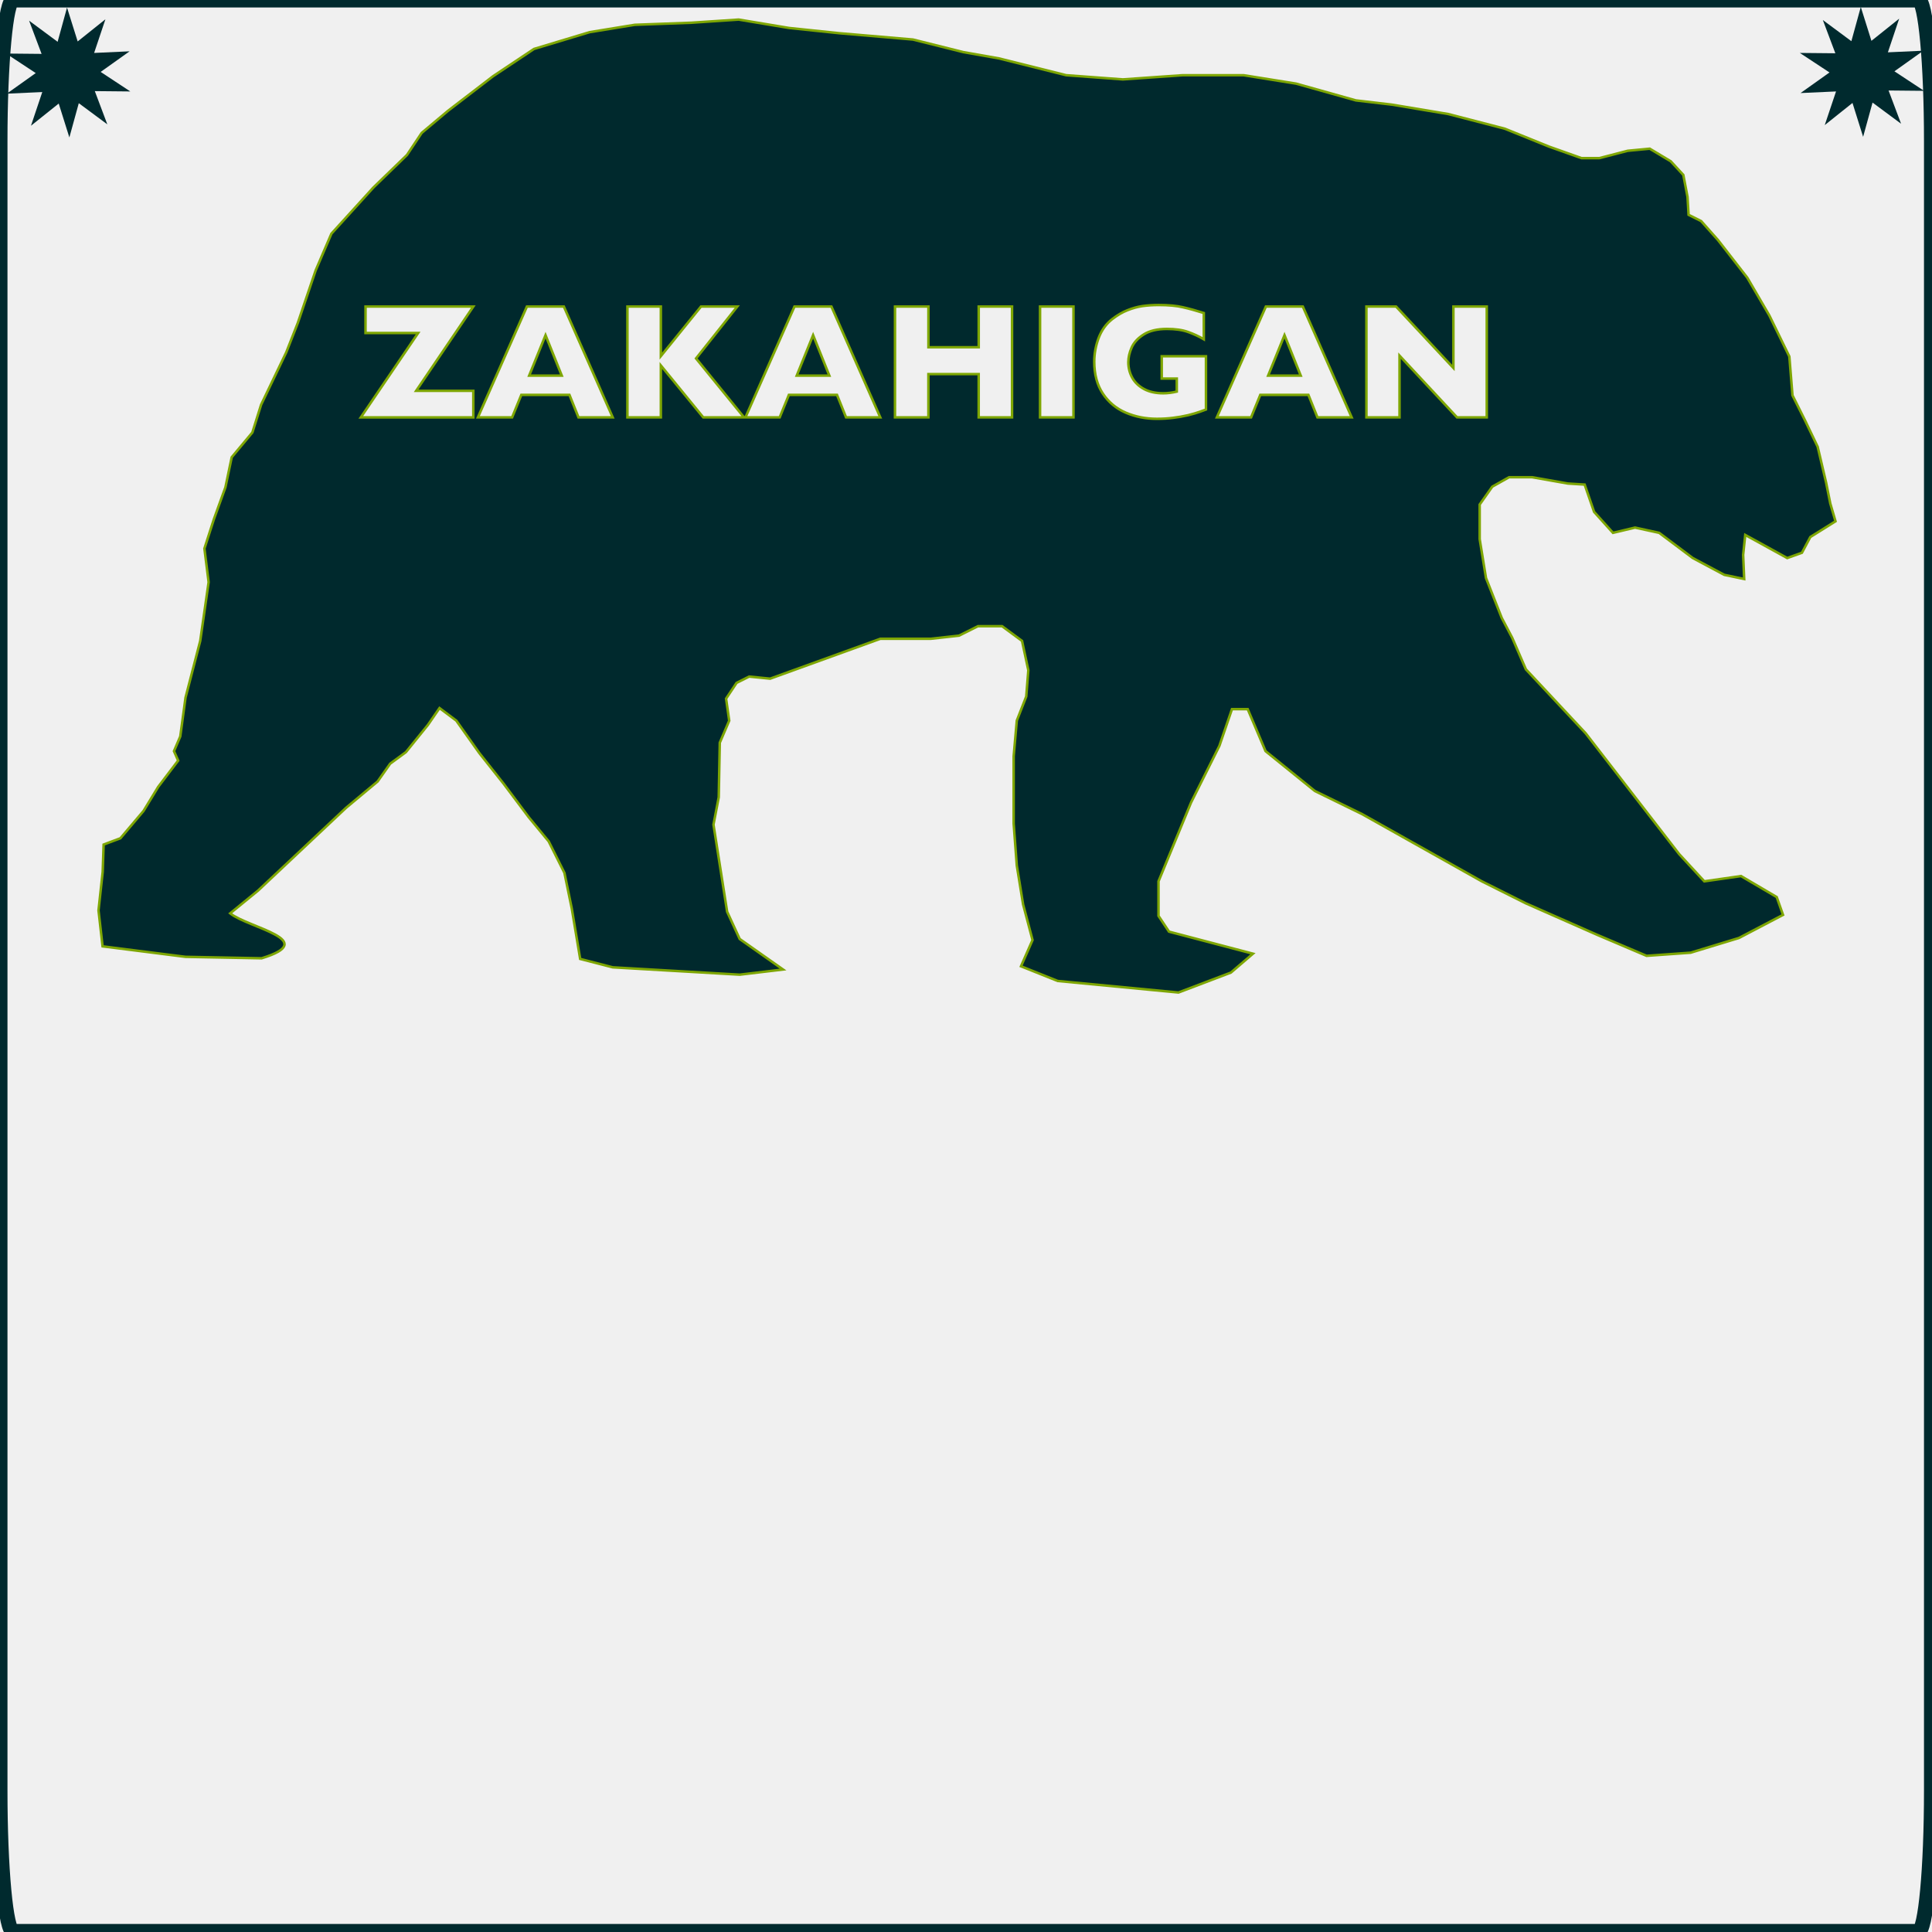
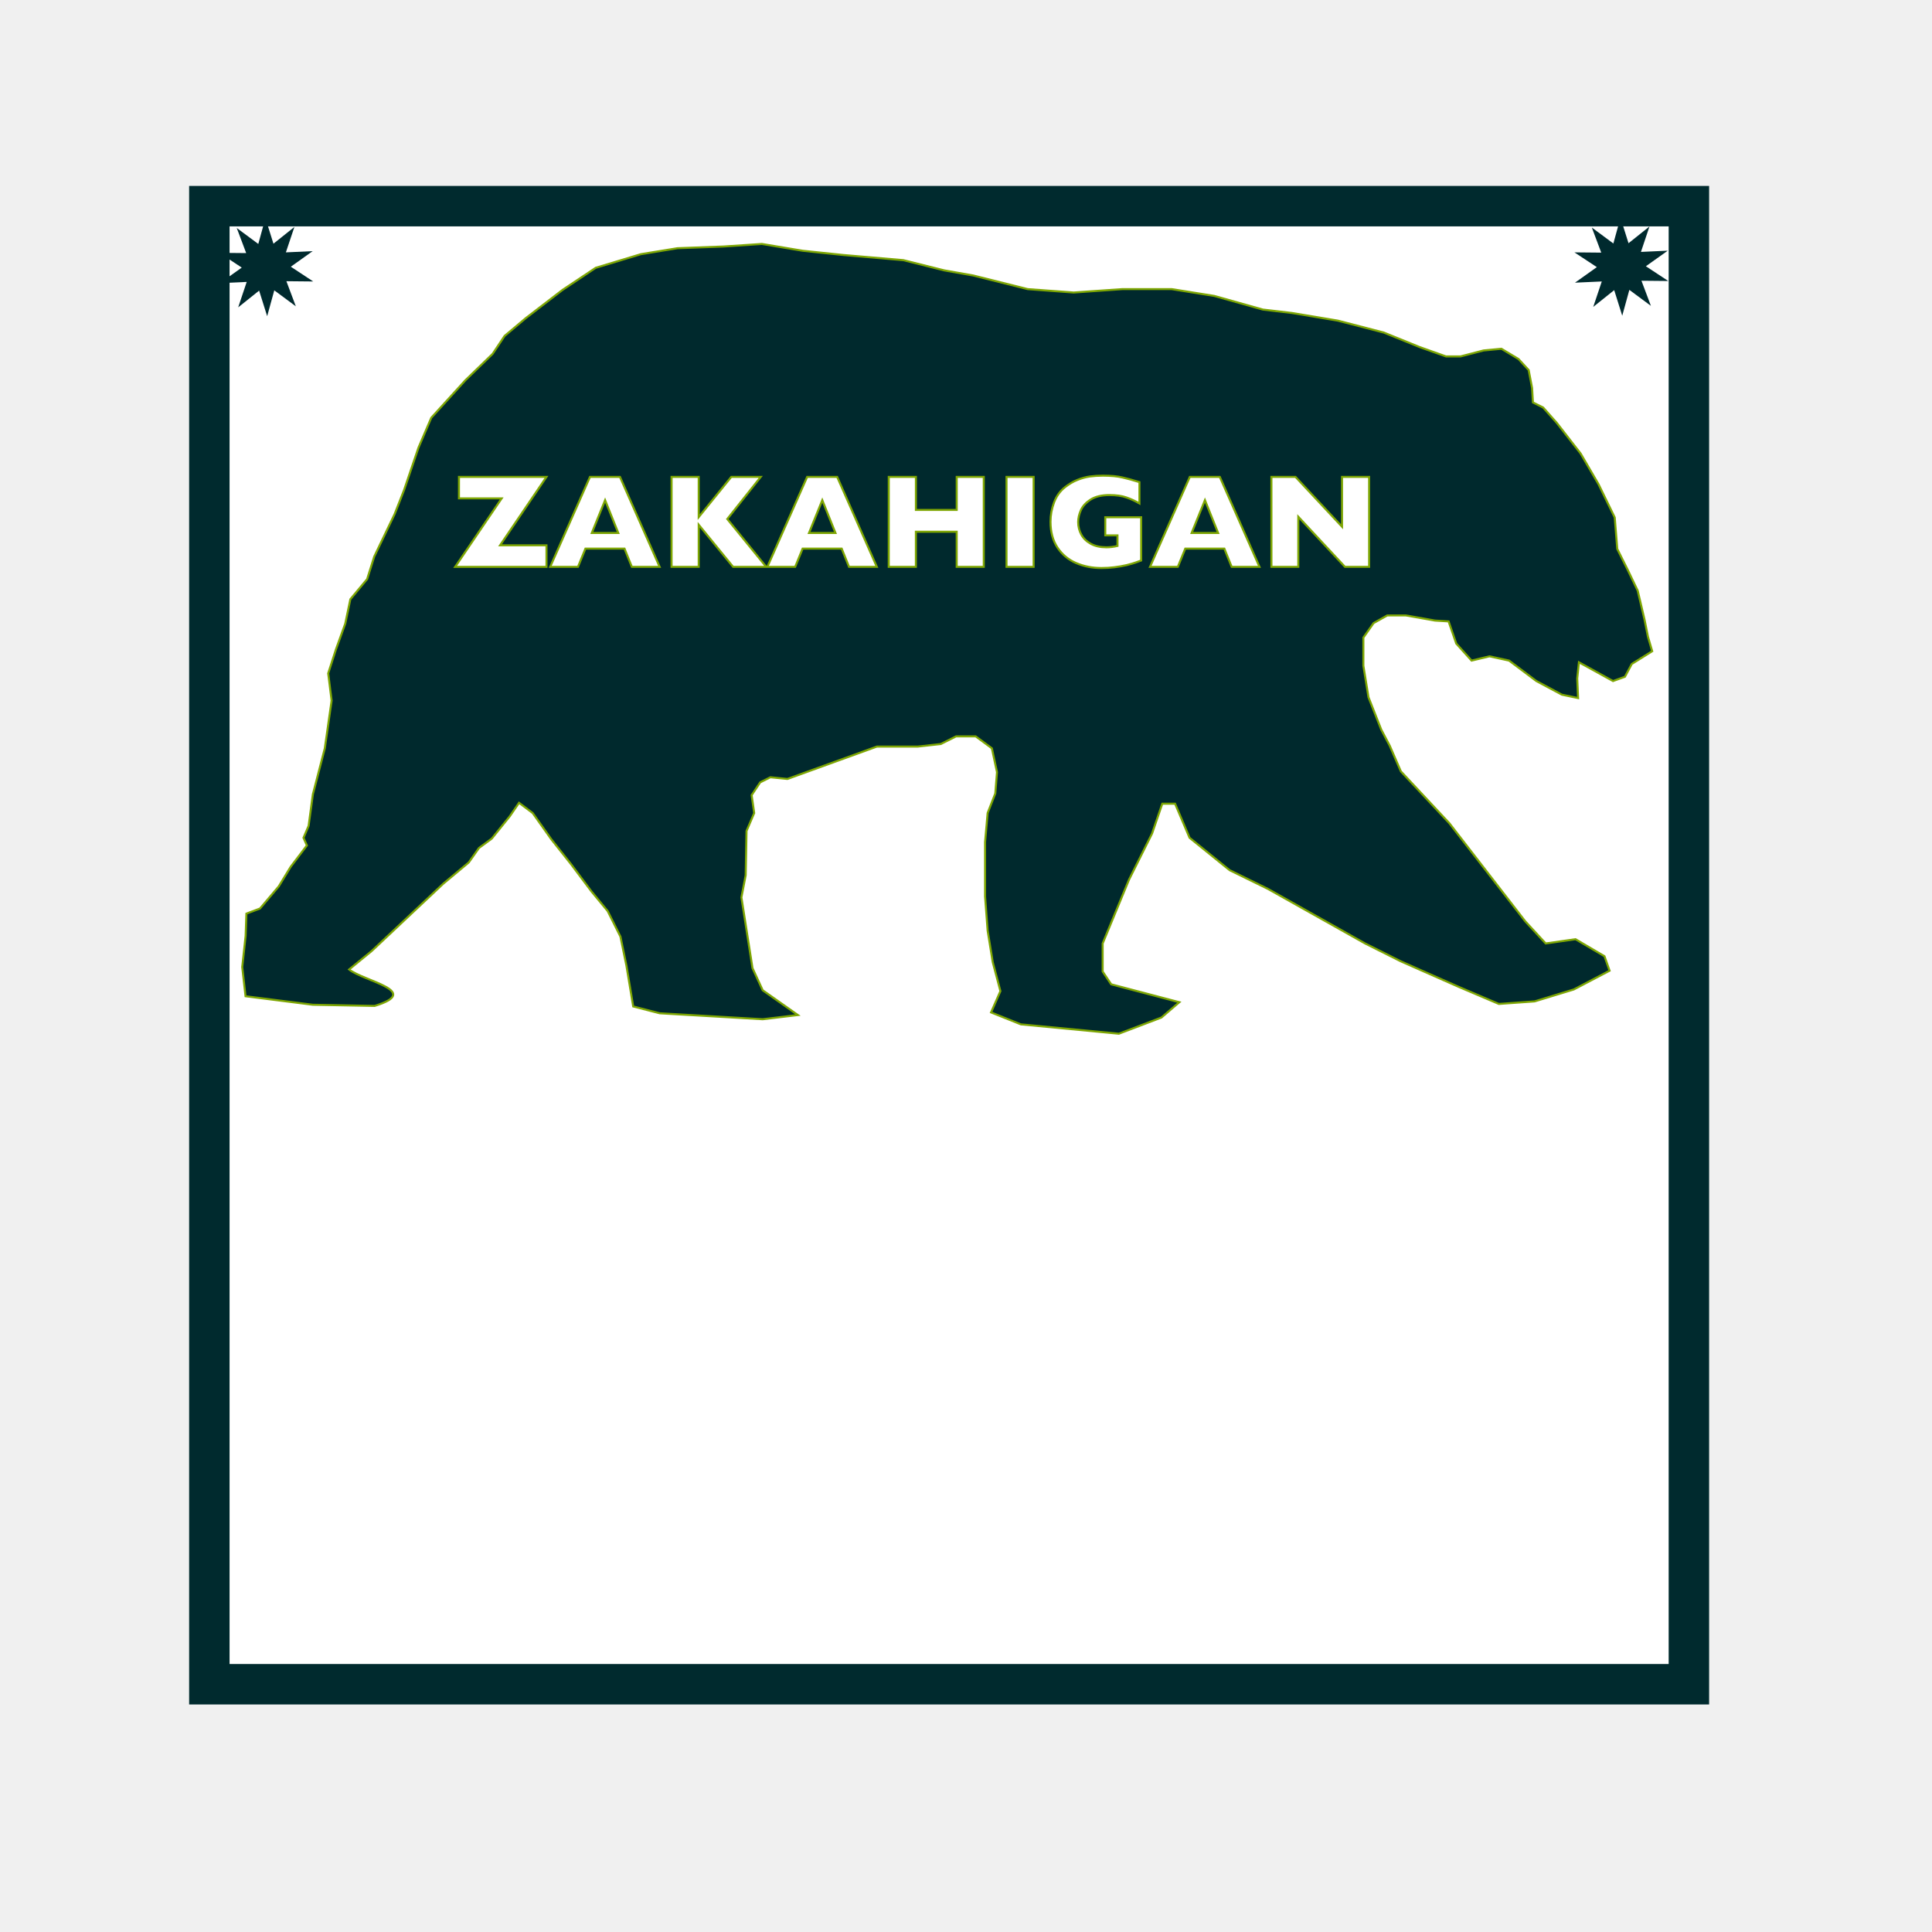
- <svg xmlns="http://www.w3.org/2000/svg" width="3.56in" height="3.56in" version="1.1" viewBox="0 0 90.424 90.424" xml:space="preserve" id="svg5">
+ <svg xmlns="http://www.w3.org/2000/svg" width="9.055mm" height="9.055mm" version="1.1" viewBox="0 0 9.055 9.055" xml:space="preserve" id="svg5">
  <defs id="defs5">
    <clipPath id="clip0">
      <rect x="1705" y="751" width="1585" height="1591" id="rect1" />
    </clipPath>
+     <clipPath id="clip0-3">
+       <rect x="1631" y="275" width="1036" height="1040" id="rect1-8" />
+     </clipPath>
+     <clipPath id="clip0-38">
+       <rect x="-1567" y="632" width="1709" height="1710" id="rect1-0" />
+     </clipPath>
+     <clipPath id="clip0-8">
+       <rect x="2415" y="169" width="1036" height="1036" id="rect1-02" />
+     </clipPath>
+     <clipPath id="clip1">
+       <rect x="-0.455" y="-2770.82" width="490451" height="346364" id="rect2" />
+     </clipPath>
+     <clipPath id="clip3">
+       <rect x="1088360" y="1891850" width="487602" height="340822" id="rect3" />
+     </clipPath>
+     <clipPath id="clip0-39">
+       <rect x="2869" y="527" width="1036" height="1040" id="rect1-05" />
+     </clipPath>
  </defs>
-   <g id="layer5" style="display:inline">
-     <path id="path21258" style="fill:#00292d;stroke:#7ea603;stroke-width:0.117" d="m 34.573,0.916 -2.211,0.147 -2.653,0.098 -2.112,0.344 -2.604,0.786 -1.916,1.277 -2.112,1.621 -1.229,1.032 -0.688,1.032 -1.572,1.523 -1.965,2.161 -0.737,1.719 -0.835,2.456 -0.54,1.375 -1.179,2.457 -0.408,1.297 -0.967,1.159 -0.295,1.409 -0.536,1.481 -0.447,1.384 0.197,1.572 -0.393,2.751 -0.688,2.653 -0.246,1.818 -0.295,0.688 0.196,0.442 -0.933,1.228 -0.688,1.13 -1.081,1.277 -0.786,0.295 -0.044,1.28 -0.196,1.802 0.191,1.682 3.881,0.491 3.562,0.068 c 2.777,-0.849 -0.614,-1.419 -1.471,-2.103 l 1.299,-1.06 4.126,-3.881 1.474,-1.229 0.589,-0.835 0.737,-0.54 1.032,-1.277 0.541,-0.786 0.786,0.589 1.081,1.523 1.13,1.425 1.179,1.572 0.933,1.13 0.737,1.474 0.344,1.67 0.393,2.358 1.523,0.393 5.944,0.344 2.028,-0.242 -2.028,-1.428 -0.589,-1.277 -0.639,-4.077 0.246,-1.278 0.049,-2.554 0.442,-1.032 -0.147,-1.032 0.491,-0.737 0.589,-0.295 0.982,0.098 5.158,-1.867 h 2.358 l 1.326,-0.147 0.884,-0.442 h 1.13 l 0.933,0.688 0.295,1.375 -0.098,1.228 -0.442,1.13 -0.147,1.67 v 1.425 1.72 l 0.147,1.965 0.295,1.818 0.442,1.67 -0.54,1.228 1.719,0.688 5.65,0.54 2.456,-0.933 1.032,-0.884 -3.93,-1.032 -0.491,-0.737 V 41.248 l 1.523,-3.685 1.326,-2.653 0.589,-1.719 h 0.737 l 0.835,1.965 2.309,1.867 2.211,1.081 5.6,3.144 2.063,1.032 3.341,1.474 2.309,0.982 2.063,-0.147 2.26,-0.688 2.063,-1.081 -0.295,-0.835 -1.67,-0.982 -1.719,0.246 -1.179,-1.277 -4.372,-5.65 -2.8,-2.996 -0.639,-1.474 -0.491,-0.933 -0.737,-1.867 -0.295,-1.818 v -1.621 l 0.589,-0.835 0.786,-0.442 h 1.081 l 1.671,0.295 0.786,0.049 0.442,1.277 0.884,0.982 1.032,-0.246 1.13,0.246 1.572,1.179 1.474,0.786 0.933,0.196 -0.049,-1.13 0.098,-0.933 1.965,1.081 0.688,-0.246 0.393,-0.737 1.179,-0.737 L 85.663,23.563 85.466,22.58 85.073,20.91 84.484,19.682 83.894,18.503 83.747,16.686 82.813,14.769 81.782,13.001 80.406,11.233 79.62,10.348 79.031,10.054 78.982,9.219 78.785,8.187 78.196,7.548 77.213,6.959 76.182,7.057 74.855,7.401 H 74.02 L 72.497,6.861 70.434,6.025 67.781,5.337 65.129,4.895 63.458,4.699 60.658,3.913 58.202,3.52 H 55.353 L 52.553,3.716 49.9,3.52 46.756,2.734 45.086,2.439 42.728,1.85 39.289,1.555 36.931,1.309 Z M 54.235,14.276 c 0.457,0 0.833,0.035 1.13,0.105 0.297,0.067 0.623,0.157 0.977,0.269 v 1.228 C 56.107,15.741 55.859,15.626 55.597,15.534 55.335,15.441 55.008,15.395 54.616,15.395 c -0.452,0 -0.813,0.086 -1.085,0.258 -0.269,0.17 -0.458,0.373 -0.565,0.61 -0.105,0.237 -0.157,0.467 -0.157,0.689 0,0.262 0.061,0.504 0.183,0.726 0.122,0.22 0.307,0.397 0.554,0.531 0.247,0.132 0.545,0.198 0.895,0.198 0.2,0 0.412,-0.026 0.636,-0.079 v -0.61 h -0.704 v -1.044 h 2.07 v 2.493 c -0.112,0.042 -0.208,0.077 -0.288,0.105 -0.08,0.027 -0.157,0.052 -0.232,0.075 -0.072,0.022 -0.178,0.051 -0.318,0.086 -0.237,0.055 -0.474,0.096 -0.711,0.124 -0.235,0.03 -0.483,0.045 -0.745,0.045 -0.526,0 -1.013,-0.096 -1.46,-0.288 -0.447,-0.192 -0.805,-0.49 -1.074,-0.894 -0.267,-0.404 -0.4,-0.901 -0.4,-1.49 0,-0.379 0.069,-0.751 0.206,-1.115 0.14,-0.367 0.352,-0.66 0.636,-0.88 0.235,-0.182 0.472,-0.321 0.711,-0.415 0.242,-0.097 0.478,-0.162 0.707,-0.195 0.23,-0.032 0.483,-0.049 0.76,-0.049 z m -37.127,0.071 h 5.045 l -2.676,3.945 h 2.676 v 1.243 h -5.266 l 2.683,-3.949 H 17.107 Z m 7.553,0 h 1.729 l 2.287,5.187 h -1.602 l -0.423,-1.052 h -2.253 l -0.43,1.052 h -1.602 z m 4.705,0 h 1.564 v 2.32 l 1.879,-2.32 h 1.699 l -1.931,2.429 2.246,2.758 h -1.909 l -1.984,-2.429 v 2.429 H 29.365 Z m 7.818,0 h 1.729 l 2.287,5.187 h -1.602 l -0.423,-1.052 h -2.253 l -0.43,1.052 h -1.602 z m 4.705,0 h 1.564 v 1.905 h 2.354 V 14.347 H 47.367 v 5.187 h -1.561 v -2.025 h -2.354 v 2.025 h -1.564 z m 6.789,0 h 1.564 v 5.187 h -1.564 z m 10.569,0 h 1.729 l 2.287,5.187 h -1.602 l -0.423,-1.052 h -2.253 l -0.43,1.052 h -1.602 z m 4.705,0 h 1.389 l 2.683,2.874 v -2.874 h 1.561 v 5.187 h -1.392 l -2.691,-2.889 v 2.889 h -1.549 z m -38.419,1.34 -0.767,1.894 h 1.527 z m 12.523,0 -0.767,1.894 h 1.527 z m 22.063,0 -0.767,1.894 h 1.527 z" />
+   <g clip-path="url(#clip0-39)" transform="matrix(0.00878057,0,0,0.00878057,-24.89381,-4.314433)" id="g2">
+     <rect x="2946.846" y="601.403" width="789.745" height="788.96" stroke="#000000" stroke-width="21.588" stroke-linecap="butt" stroke-linejoin="miter" stroke-miterlimit="8" stroke-opacity="1" fill="#ffffff" fill-opacity="1" id="rect2-2" style="stroke:#002a2e;stroke-opacity:1" />
+     <g id="layer5" style="display:inline" transform="matrix(9.257484,0,0,9.257484,2921.718,613.0969)">
+       <path id="path21258" style="fill:#00292d;stroke:#7ea603;stroke-width:0.117" d="m 34.573,0.916 -2.211,0.147 -2.653,0.098 -2.112,0.344 -2.604,0.786 -1.916,1.277 -2.112,1.621 -1.229,1.032 -0.688,1.032 -1.572,1.523 -1.965,2.161 -0.737,1.719 -0.835,2.456 -0.54,1.375 -1.179,2.457 -0.408,1.297 -0.967,1.159 -0.295,1.409 -0.536,1.481 -0.447,1.384 0.197,1.572 -0.393,2.751 -0.688,2.653 -0.246,1.818 -0.295,0.688 0.196,0.442 -0.933,1.228 -0.688,1.13 -1.081,1.277 -0.786,0.295 -0.044,1.28 -0.196,1.802 0.191,1.682 3.881,0.491 3.562,0.068 c 2.777,-0.849 -0.614,-1.419 -1.471,-2.103 l 1.299,-1.06 4.126,-3.881 1.474,-1.229 0.589,-0.835 0.737,-0.54 1.032,-1.277 0.541,-0.786 0.786,0.589 1.081,1.523 1.13,1.425 1.179,1.572 0.933,1.13 0.737,1.474 0.344,1.67 0.393,2.358 1.523,0.393 5.944,0.344 2.028,-0.242 -2.028,-1.428 -0.589,-1.277 -0.639,-4.077 0.246,-1.278 0.049,-2.554 0.442,-1.032 -0.147,-1.032 0.491,-0.737 0.589,-0.295 0.982,0.098 5.158,-1.867 h 2.358 l 1.326,-0.147 0.884,-0.442 h 1.13 l 0.933,0.688 0.295,1.375 -0.098,1.228 -0.442,1.13 -0.147,1.67 v 1.425 1.72 l 0.147,1.965 0.295,1.818 0.442,1.67 -0.54,1.228 1.719,0.688 5.65,0.54 2.456,-0.933 1.032,-0.884 -3.93,-1.032 -0.491,-0.737 V 41.248 l 1.523,-3.685 1.326,-2.653 0.589,-1.719 h 0.737 l 0.835,1.965 2.309,1.867 2.211,1.081 5.6,3.144 2.063,1.032 3.341,1.474 2.309,0.982 2.063,-0.147 2.26,-0.688 2.063,-1.081 -0.295,-0.835 -1.67,-0.982 -1.719,0.246 -1.179,-1.277 -4.372,-5.65 -2.8,-2.996 -0.639,-1.474 -0.491,-0.933 -0.737,-1.867 -0.295,-1.818 v -1.621 l 0.589,-0.835 0.786,-0.442 h 1.081 l 1.671,0.295 0.786,0.049 0.442,1.277 0.884,0.982 1.032,-0.246 1.13,0.246 1.572,1.179 1.474,0.786 0.933,0.196 -0.049,-1.13 0.098,-0.933 1.965,1.081 0.688,-0.246 0.393,-0.737 1.179,-0.737 L 85.663,23.563 85.466,22.58 85.073,20.91 84.484,19.682 83.894,18.503 83.747,16.686 82.813,14.769 81.782,13.001 80.406,11.233 79.62,10.348 79.031,10.054 78.982,9.219 78.785,8.187 78.196,7.548 77.213,6.959 76.182,7.057 74.855,7.401 H 74.02 L 72.497,6.861 70.434,6.025 67.781,5.337 65.129,4.895 63.458,4.699 60.658,3.913 58.202,3.52 H 55.353 L 52.553,3.716 49.9,3.52 46.756,2.734 45.086,2.439 42.728,1.85 39.289,1.555 36.931,1.309 Z M 54.235,14.276 c 0.457,0 0.833,0.035 1.13,0.105 0.297,0.067 0.623,0.157 0.977,0.269 v 1.228 C 56.107,15.741 55.859,15.626 55.597,15.534 55.335,15.441 55.008,15.395 54.616,15.395 c -0.452,0 -0.813,0.086 -1.085,0.258 -0.269,0.17 -0.458,0.373 -0.565,0.61 -0.105,0.237 -0.157,0.467 -0.157,0.689 0,0.262 0.061,0.504 0.183,0.726 0.122,0.22 0.307,0.397 0.554,0.531 0.247,0.132 0.545,0.198 0.895,0.198 0.2,0 0.412,-0.026 0.636,-0.079 v -0.61 h -0.704 v -1.044 h 2.07 v 2.493 c -0.112,0.042 -0.208,0.077 -0.288,0.105 -0.08,0.027 -0.157,0.052 -0.232,0.075 -0.072,0.022 -0.178,0.051 -0.318,0.086 -0.237,0.055 -0.474,0.096 -0.711,0.124 -0.235,0.03 -0.483,0.045 -0.745,0.045 -0.526,0 -1.013,-0.096 -1.46,-0.288 -0.447,-0.192 -0.805,-0.49 -1.074,-0.894 -0.267,-0.404 -0.4,-0.901 -0.4,-1.49 0,-0.379 0.069,-0.751 0.206,-1.115 0.14,-0.367 0.352,-0.66 0.636,-0.88 0.235,-0.182 0.472,-0.321 0.711,-0.415 0.242,-0.097 0.478,-0.162 0.707,-0.195 0.23,-0.032 0.483,-0.049 0.76,-0.049 z m -37.127,0.071 h 5.045 l -2.676,3.945 h 2.676 v 1.243 h -5.266 l 2.683,-3.949 H 17.107 Z m 7.553,0 h 1.729 l 2.287,5.187 h -1.602 l -0.423,-1.052 h -2.253 l -0.43,1.052 h -1.602 z m 4.705,0 h 1.564 v 2.32 l 1.879,-2.32 h 1.699 l -1.931,2.429 2.246,2.758 h -1.909 l -1.984,-2.429 v 2.429 H 29.365 Z m 7.818,0 h 1.729 l 2.287,5.187 h -1.602 l -0.423,-1.052 h -2.253 l -0.43,1.052 h -1.602 z m 4.705,0 h 1.564 v 1.905 h 2.354 V 14.347 H 47.367 v 5.187 h -1.561 v -2.025 h -2.354 v 2.025 h -1.564 z m 6.789,0 h 1.564 v 5.187 h -1.564 z m 10.569,0 h 1.729 l 2.287,5.187 h -1.602 l -0.423,-1.052 h -2.253 l -0.43,1.052 h -1.602 z m 4.705,0 h 1.389 l 2.683,2.874 v -2.874 h 1.561 v 5.187 h -1.392 l -2.691,-2.889 v 2.889 h -1.549 z m -38.419,1.34 -0.767,1.894 h 1.527 z m 12.523,0 -0.767,1.894 h 1.527 z m 22.063,0 -0.767,1.894 h 1.527 z" />
+     </g>
  </g>
-   <g id="layer6">
-     <rect style="fill:none;stroke:#002a2e;stroke-width:0.7;stroke-linecap:round;stroke-linejoin:round;stroke-dasharray:none;stroke-opacity:1" id="rect21313" width="90.399" height="90.399" x="0" y="0" ry="6.6" rx="0.614" />
-   </g>
-   <g id="layer8">
+   <g id="layer8" transform="matrix(0.07564881,0,0,0.07564881,1.0066,0.9954037)">
    <path style="fill:#002a2e;fill-opacity:1;stroke:none;stroke-width:0.7;stroke-linecap:round;stroke-linejoin:round;stroke-dasharray:none;stroke-opacity:1" id="path21885" d="M 7.751,10.283 5.344,8.499 4.549,11.387 3.651,8.529 1.311,10.399 2.264,7.559 -0.729,7.695 1.712,5.958 -0.79,4.31 2.206,4.339 1.151,1.535 3.558,3.319 4.352,0.431 5.25,3.289 7.591,1.419 6.638,4.259 9.631,4.122 7.19,5.86 9.691,7.508 6.696,7.479 Z" transform="matrix(0.5547675,0,0,0.5547675,0.7227195,0.1149795)" />
    <path style="fill:#002a2e;fill-opacity:1;stroke:none;stroke-width:0.7;stroke-linecap:round;stroke-linejoin:round;stroke-dasharray:none;stroke-opacity:1" id="path21885-3" d="M 7.751,10.283 5.344,8.499 4.549,11.387 3.651,8.529 1.311,10.399 2.264,7.559 -0.729,7.695 1.712,5.958 -0.79,4.31 2.206,4.339 1.151,1.535 3.558,3.319 4.352,0.431 5.25,3.289 7.591,1.419 6.638,4.259 9.631,4.122 7.19,5.86 9.691,7.508 6.696,7.479 Z" transform="matrix(0.5547675,0,0,0.5547675,84.67662,0.08621803)" />
  </g>
</svg>
